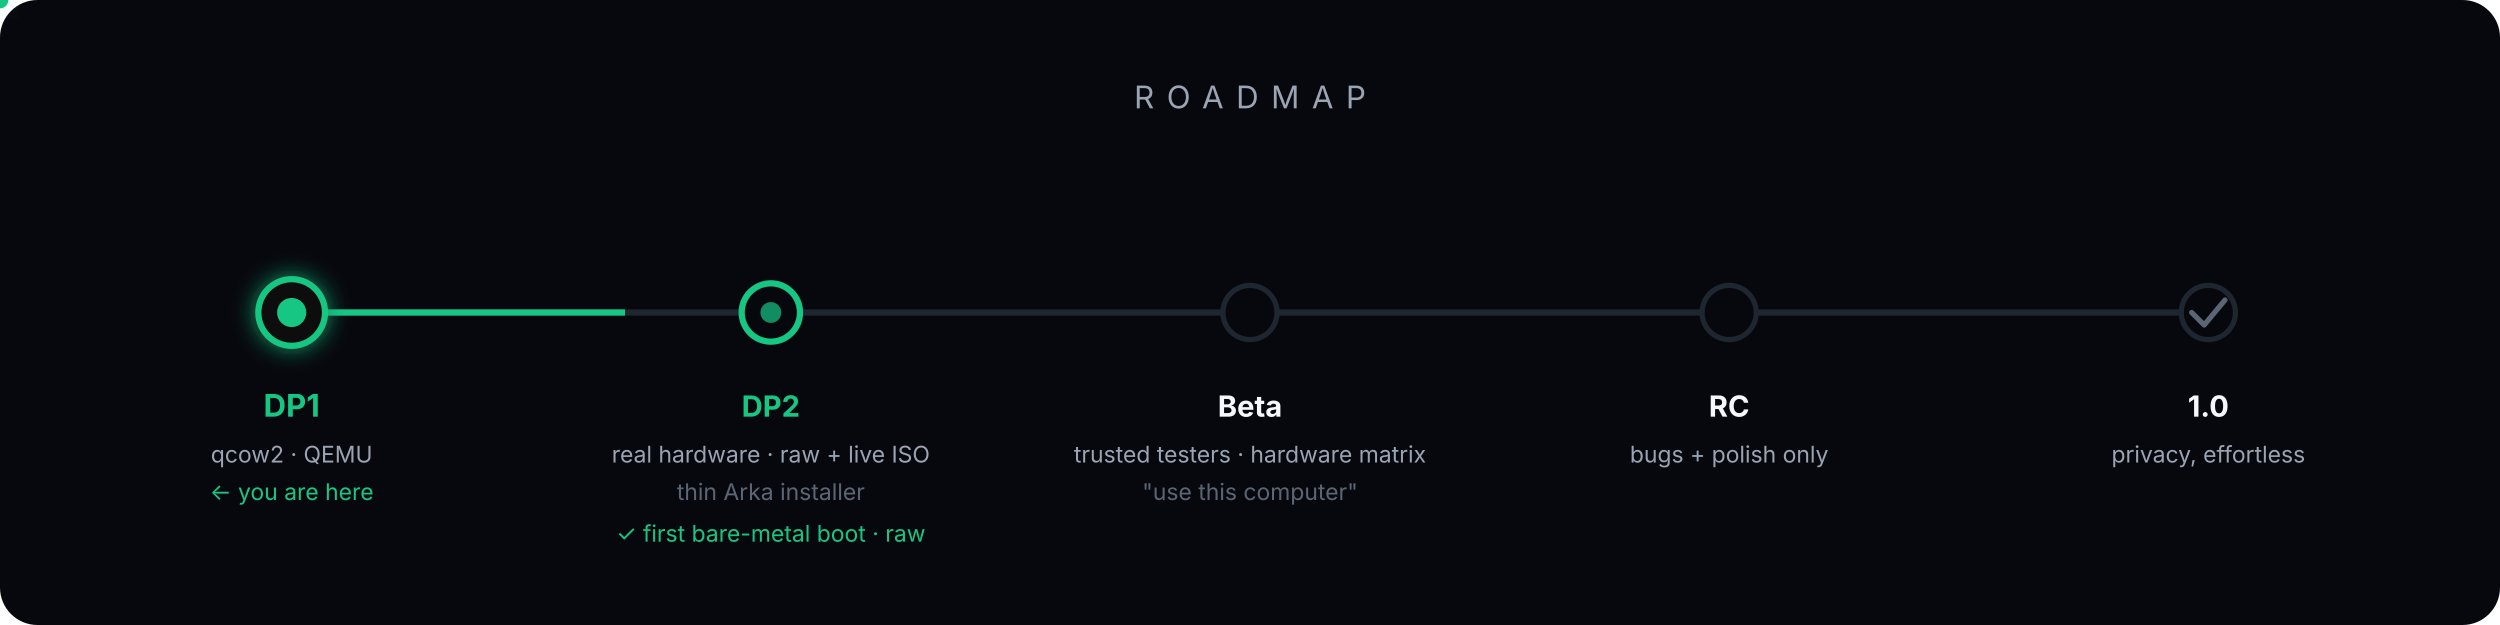
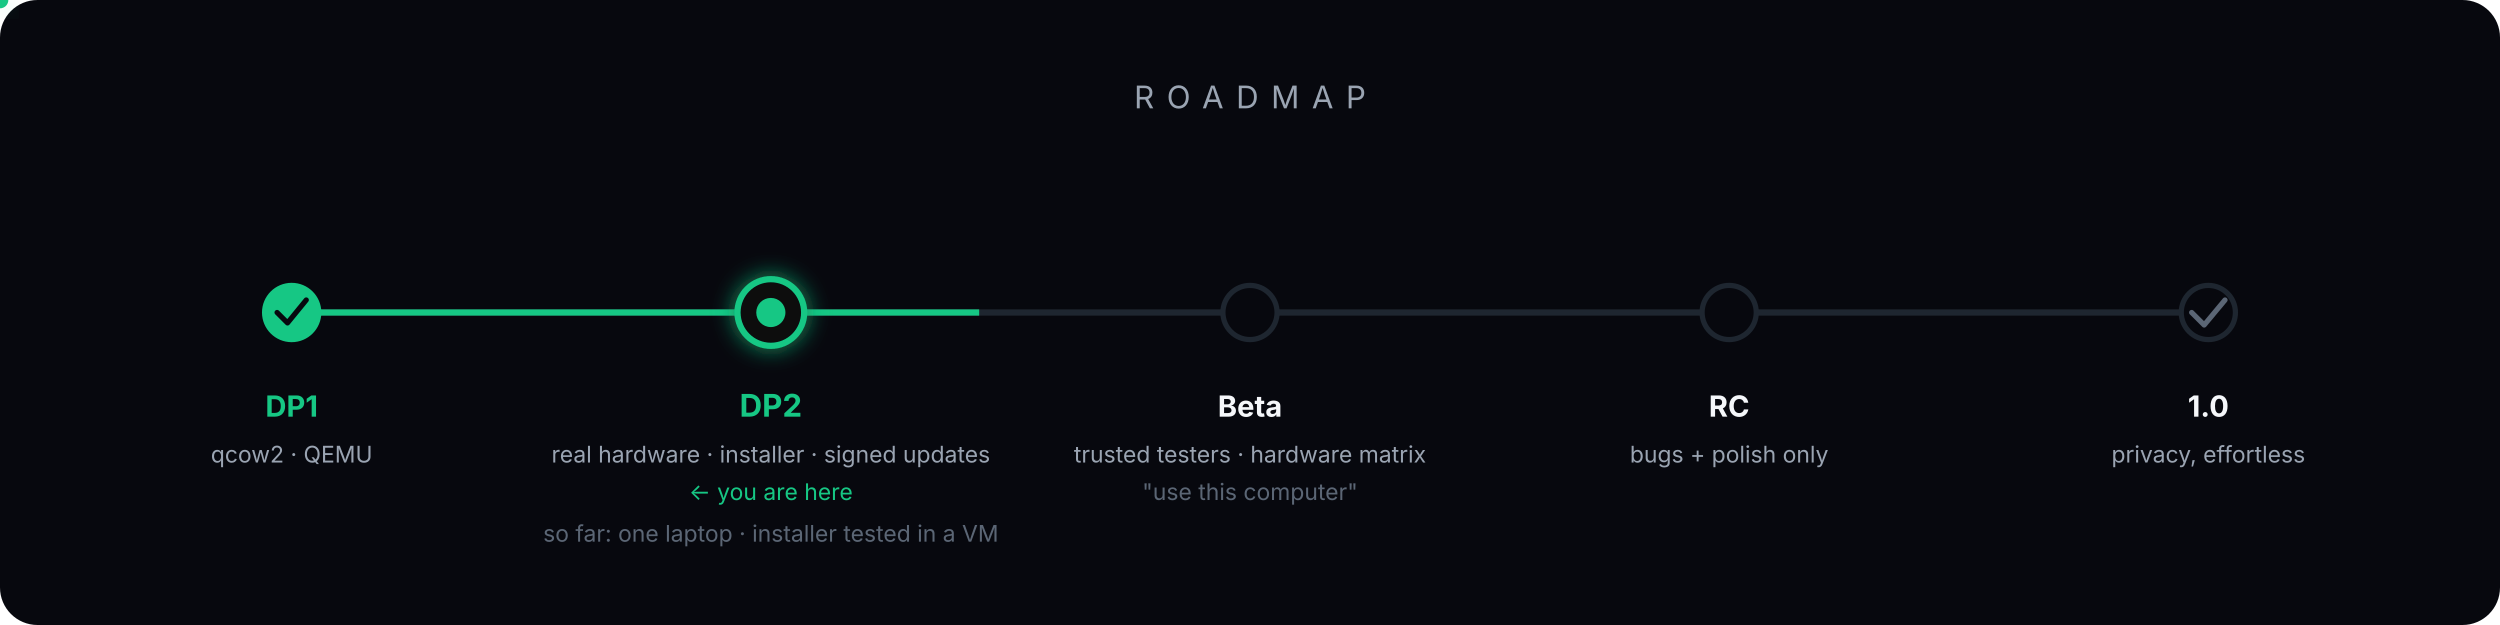
<svg xmlns="http://www.w3.org/2000/svg" width="1200" height="300" viewBox="0 0 1200 300" font-family="Inter, -apple-system, 'Segoe UI', sans-serif">
  <defs>
    <filter id="g" x="-60%" y="-60%" width="220%" height="220%">
      <feGaussianBlur stdDeviation="5" result="b" />
      <feMerge>
        <feMergeNode in="b" />
        <feMergeNode in="SourceGraphic" />
      </feMerge>
    </filter>
  </defs>
  <rect width="1200" height="300" rx="18" fill="#07080e" />
  <text x="600" y="52" text-anchor="middle" font-size="15" letter-spacing="6" fill="#9aa4b2">ROADMAP</text>
  <line x1="140" y1="150" x2="1060" y2="150" stroke="#1e2630" stroke-width="3" />
-   <line x1="140" y1="150" x2="300" y2="150" stroke="#16c784" stroke-width="3" />
-   <circle cx="140" cy="150" r="16" fill="#07080e" stroke="#16c784" stroke-width="3" filter="url(#g)" />
-   <circle cx="140" cy="150" r="7" fill="#16c784">
+   <line x1="140" y1="150" x2="470" y2="150" stroke="#16c784" stroke-width="3" />
+   <circle cx="140" cy="150" r="13" fill="#16c784" stroke="#16c784" stroke-width="2.5" />
+   <path d="M133 150 l5 5 9 -11" stroke="#07080e" stroke-width="2.5" fill="none" stroke-linecap="round" stroke-linejoin="round" />
+   <text x="140" y="200" text-anchor="middle" font-size="14" font-weight="700" fill="#16c784">DP1</text>
+   <text x="140" y="222" text-anchor="middle" font-size="11" fill="#9aa4b2">qcow2 · QEMU</text>
+   <circle cx="370" cy="150" r="16" fill="#07080e" stroke="#16c784" stroke-width="3" filter="url(#g)" />
+   <circle cx="370" cy="150" r="7" fill="#16c784">
    <animate attributeName="r" values="7;9;7" dur="2s" repeatCount="indefinite" />
  </circle>
-   <text x="140" y="200" text-anchor="middle" font-size="15" font-weight="700" fill="#16c784">DP1</text>
-   <text x="140" y="222" text-anchor="middle" font-size="11" fill="#9aa4b2">qcow2 · QEMU</text>
-   <text x="140" y="240" text-anchor="middle" font-size="11" fill="#16c784">← you are here</text>
-   <circle cx="370" cy="150" r="14" fill="#07080e" stroke="#16c784" stroke-width="3" />
-   <circle cx="370" cy="150" r="5" fill="#16c784" opacity="0.7" />
-   <text x="370" y="200" text-anchor="middle" font-size="14" font-weight="700" fill="#16c784">DP2</text>
-   <text x="370" y="222" text-anchor="middle" font-size="11" fill="#9aa4b2">real hardware · raw + live ISO</text>
-   <text x="370" y="240" text-anchor="middle" font-size="11" fill="#5b6675">thin Arka installer</text>
-   <text x="370" y="260" text-anchor="middle" font-size="11" fill="#16c784">✓ first bare-metal boot · raw</text>
+   <text x="370" y="200" text-anchor="middle" font-size="15" font-weight="700" fill="#16c784">DP2</text>
+   <text x="370" y="222" text-anchor="middle" font-size="11" fill="#9aa4b2">real hardware · installer · signed updates</text>
+   <text x="370" y="240" text-anchor="middle" font-size="11" fill="#16c784">← you are here</text>
+   <text x="370" y="260" text-anchor="middle" font-size="11" fill="#5b6675">so far: one laptop · installer tested in a VM</text>
  <circle cx="600" cy="150" r="13" fill="#07080e" stroke="#1e2630" stroke-width="2.5" />
  <text x="600" y="200" text-anchor="middle" font-size="14" font-weight="700" fill="#f5f7fa">Beta</text>
  <text x="600" y="222" text-anchor="middle" font-size="11" fill="#9aa4b2">trusted testers · hardware matrix</text>
  <text x="600" y="240" text-anchor="middle" font-size="11" fill="#5b6675">"use this computer"</text>
  <circle cx="830" cy="150" r="13" fill="#07080e" stroke="#1e2630" stroke-width="2.5" />
  <text x="830" y="200" text-anchor="middle" font-size="14" font-weight="700" fill="#f5f7fa">RC</text>
  <text x="830" y="222" text-anchor="middle" font-size="11" fill="#9aa4b2">bugs + polish only</text>
  <circle cx="1060" cy="150" r="13" fill="#07080e" stroke="#1e2630" stroke-width="2.5" />
  <path d="M1052 150 l6 6 10 -12" stroke="#5b6675" stroke-width="2.5" fill="none" stroke-linecap="round" stroke-linejoin="round" />
  <text x="1060" y="200" text-anchor="middle" font-size="14" font-weight="700" fill="#f5f7fa">1.0</text>
  <text x="1060" y="222" text-anchor="middle" font-size="11" fill="#9aa4b2">privacy, effortless</text>
  <circle r="4" fill="#16c784" filter="url(#g)">
-     <animateMotion path="M140 150 H300" dur="2.2s" repeatCount="indefinite" />
+     <animateMotion path="M370 150 H470" dur="2.2s" repeatCount="indefinite" />
    <animate attributeName="opacity" values="0;1;0" dur="2.2s" repeatCount="indefinite" />
  </circle>
</svg>
